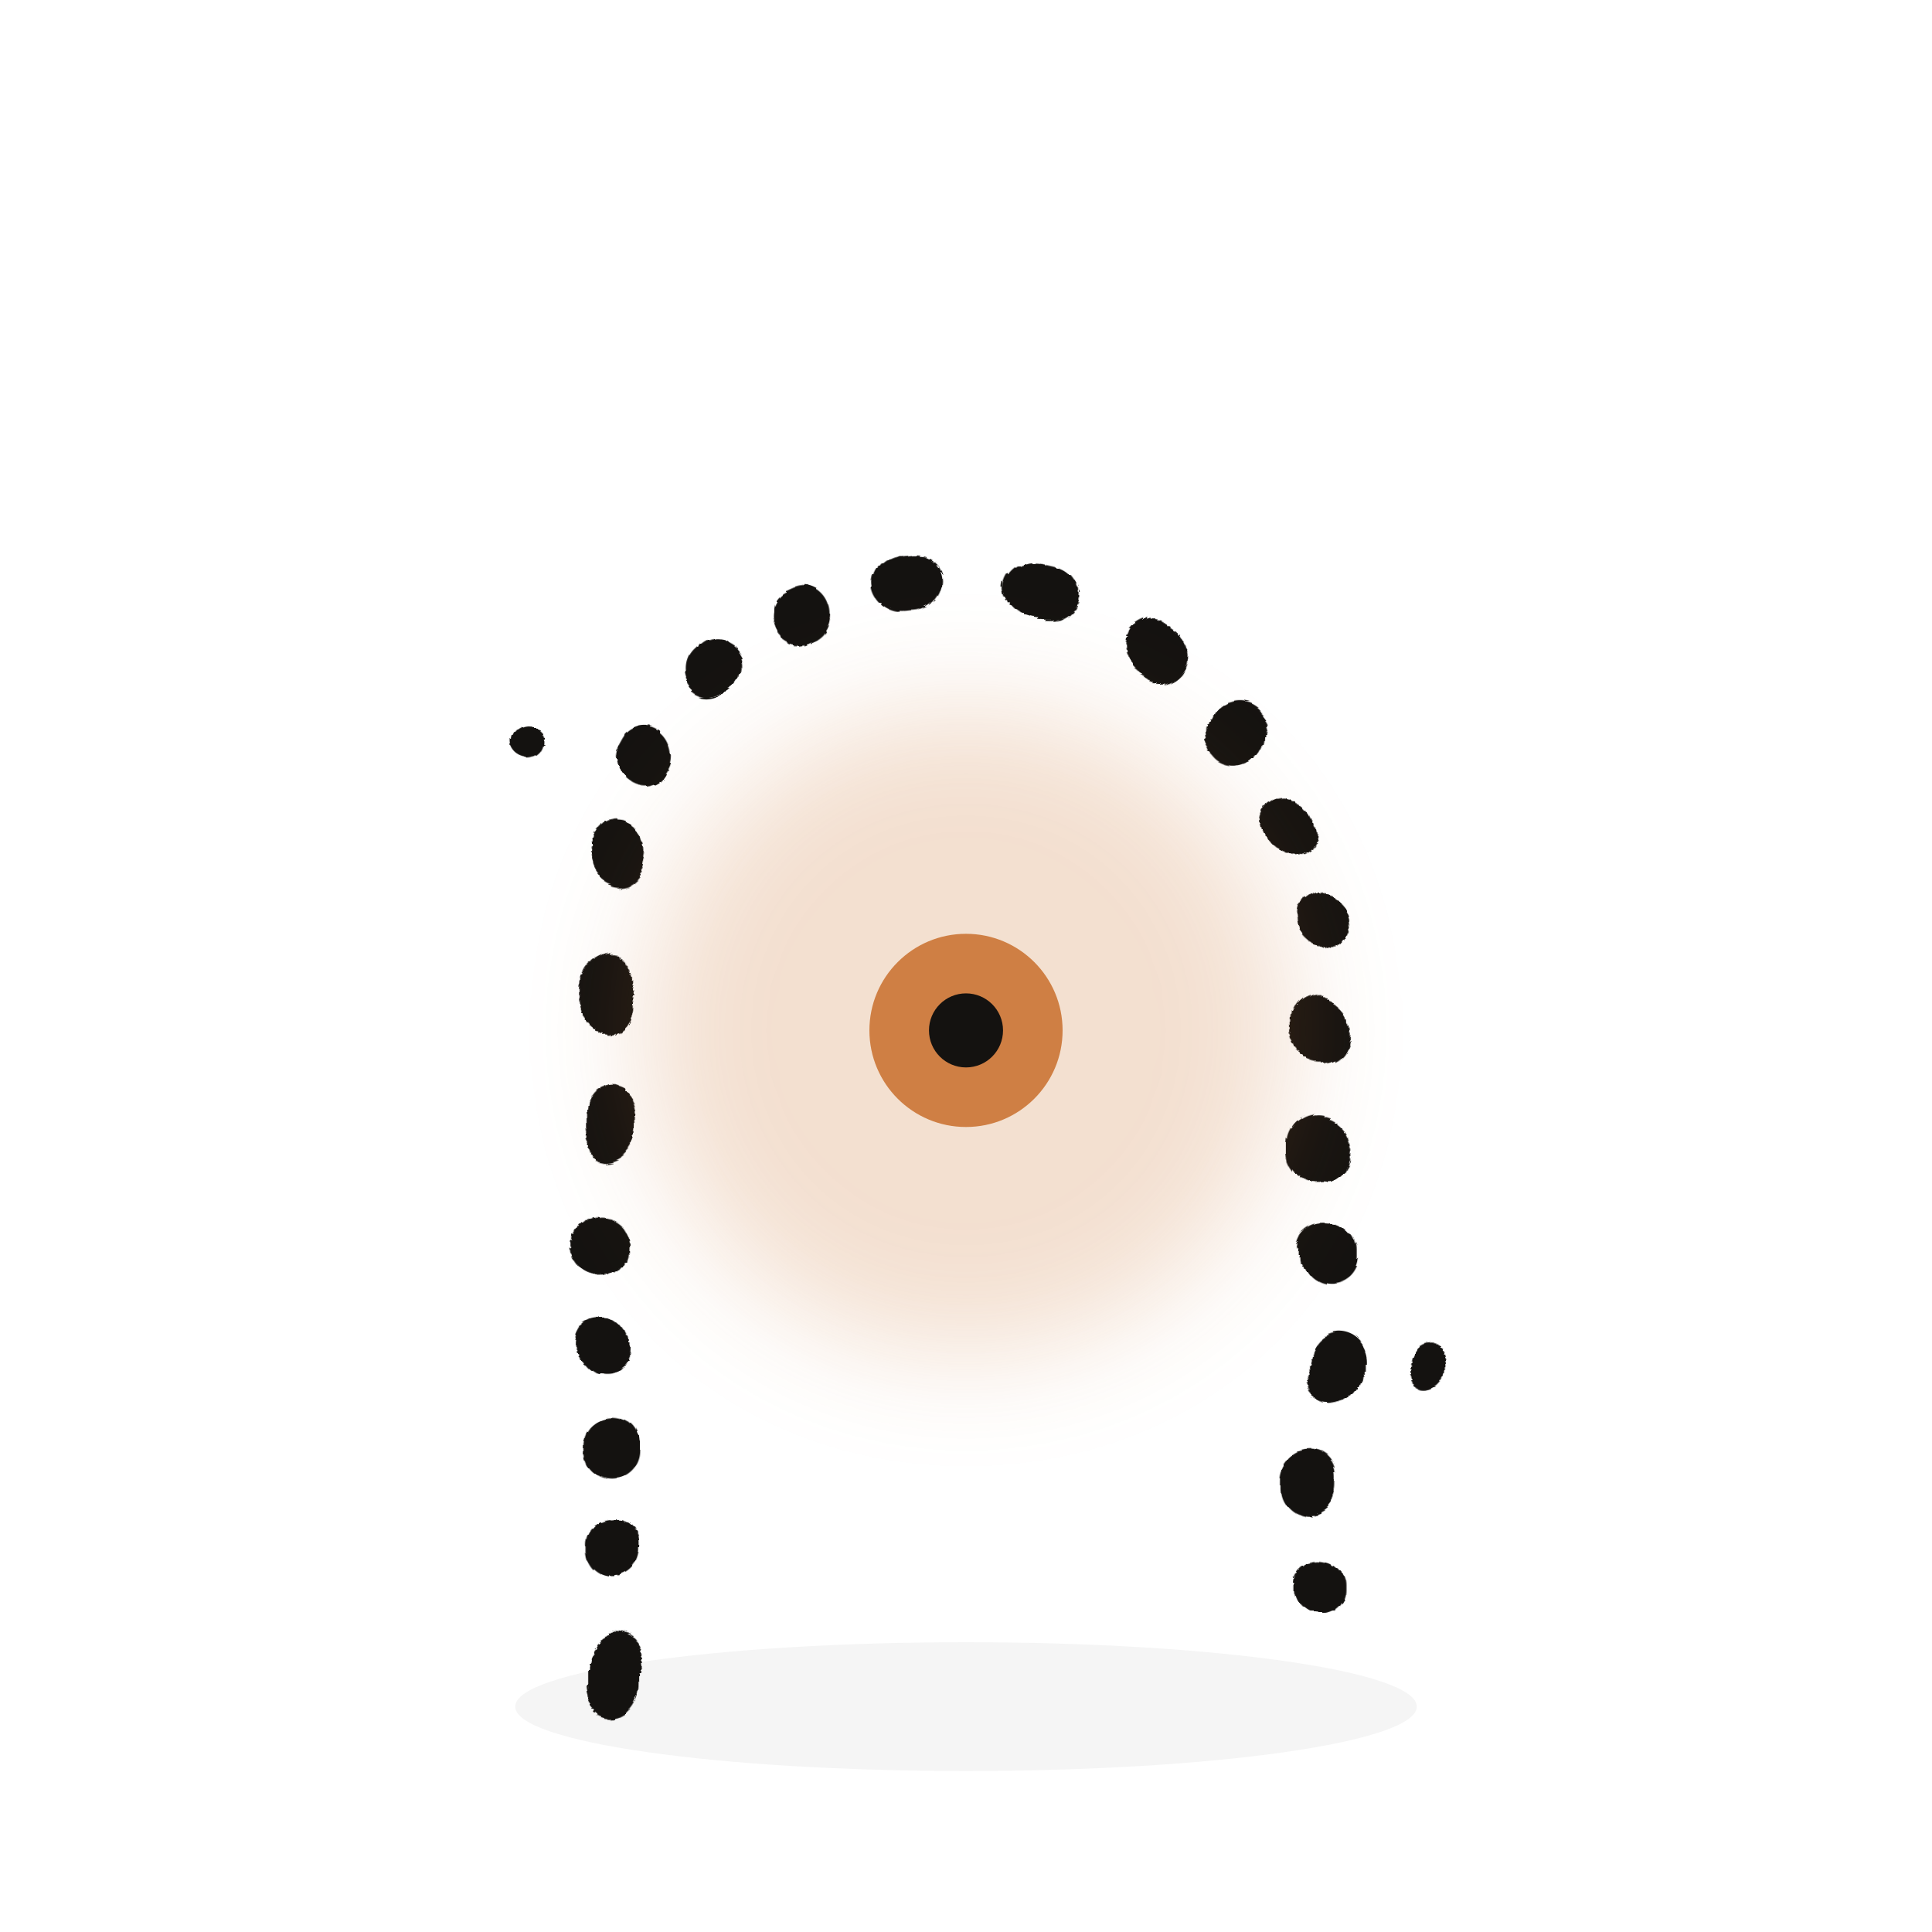
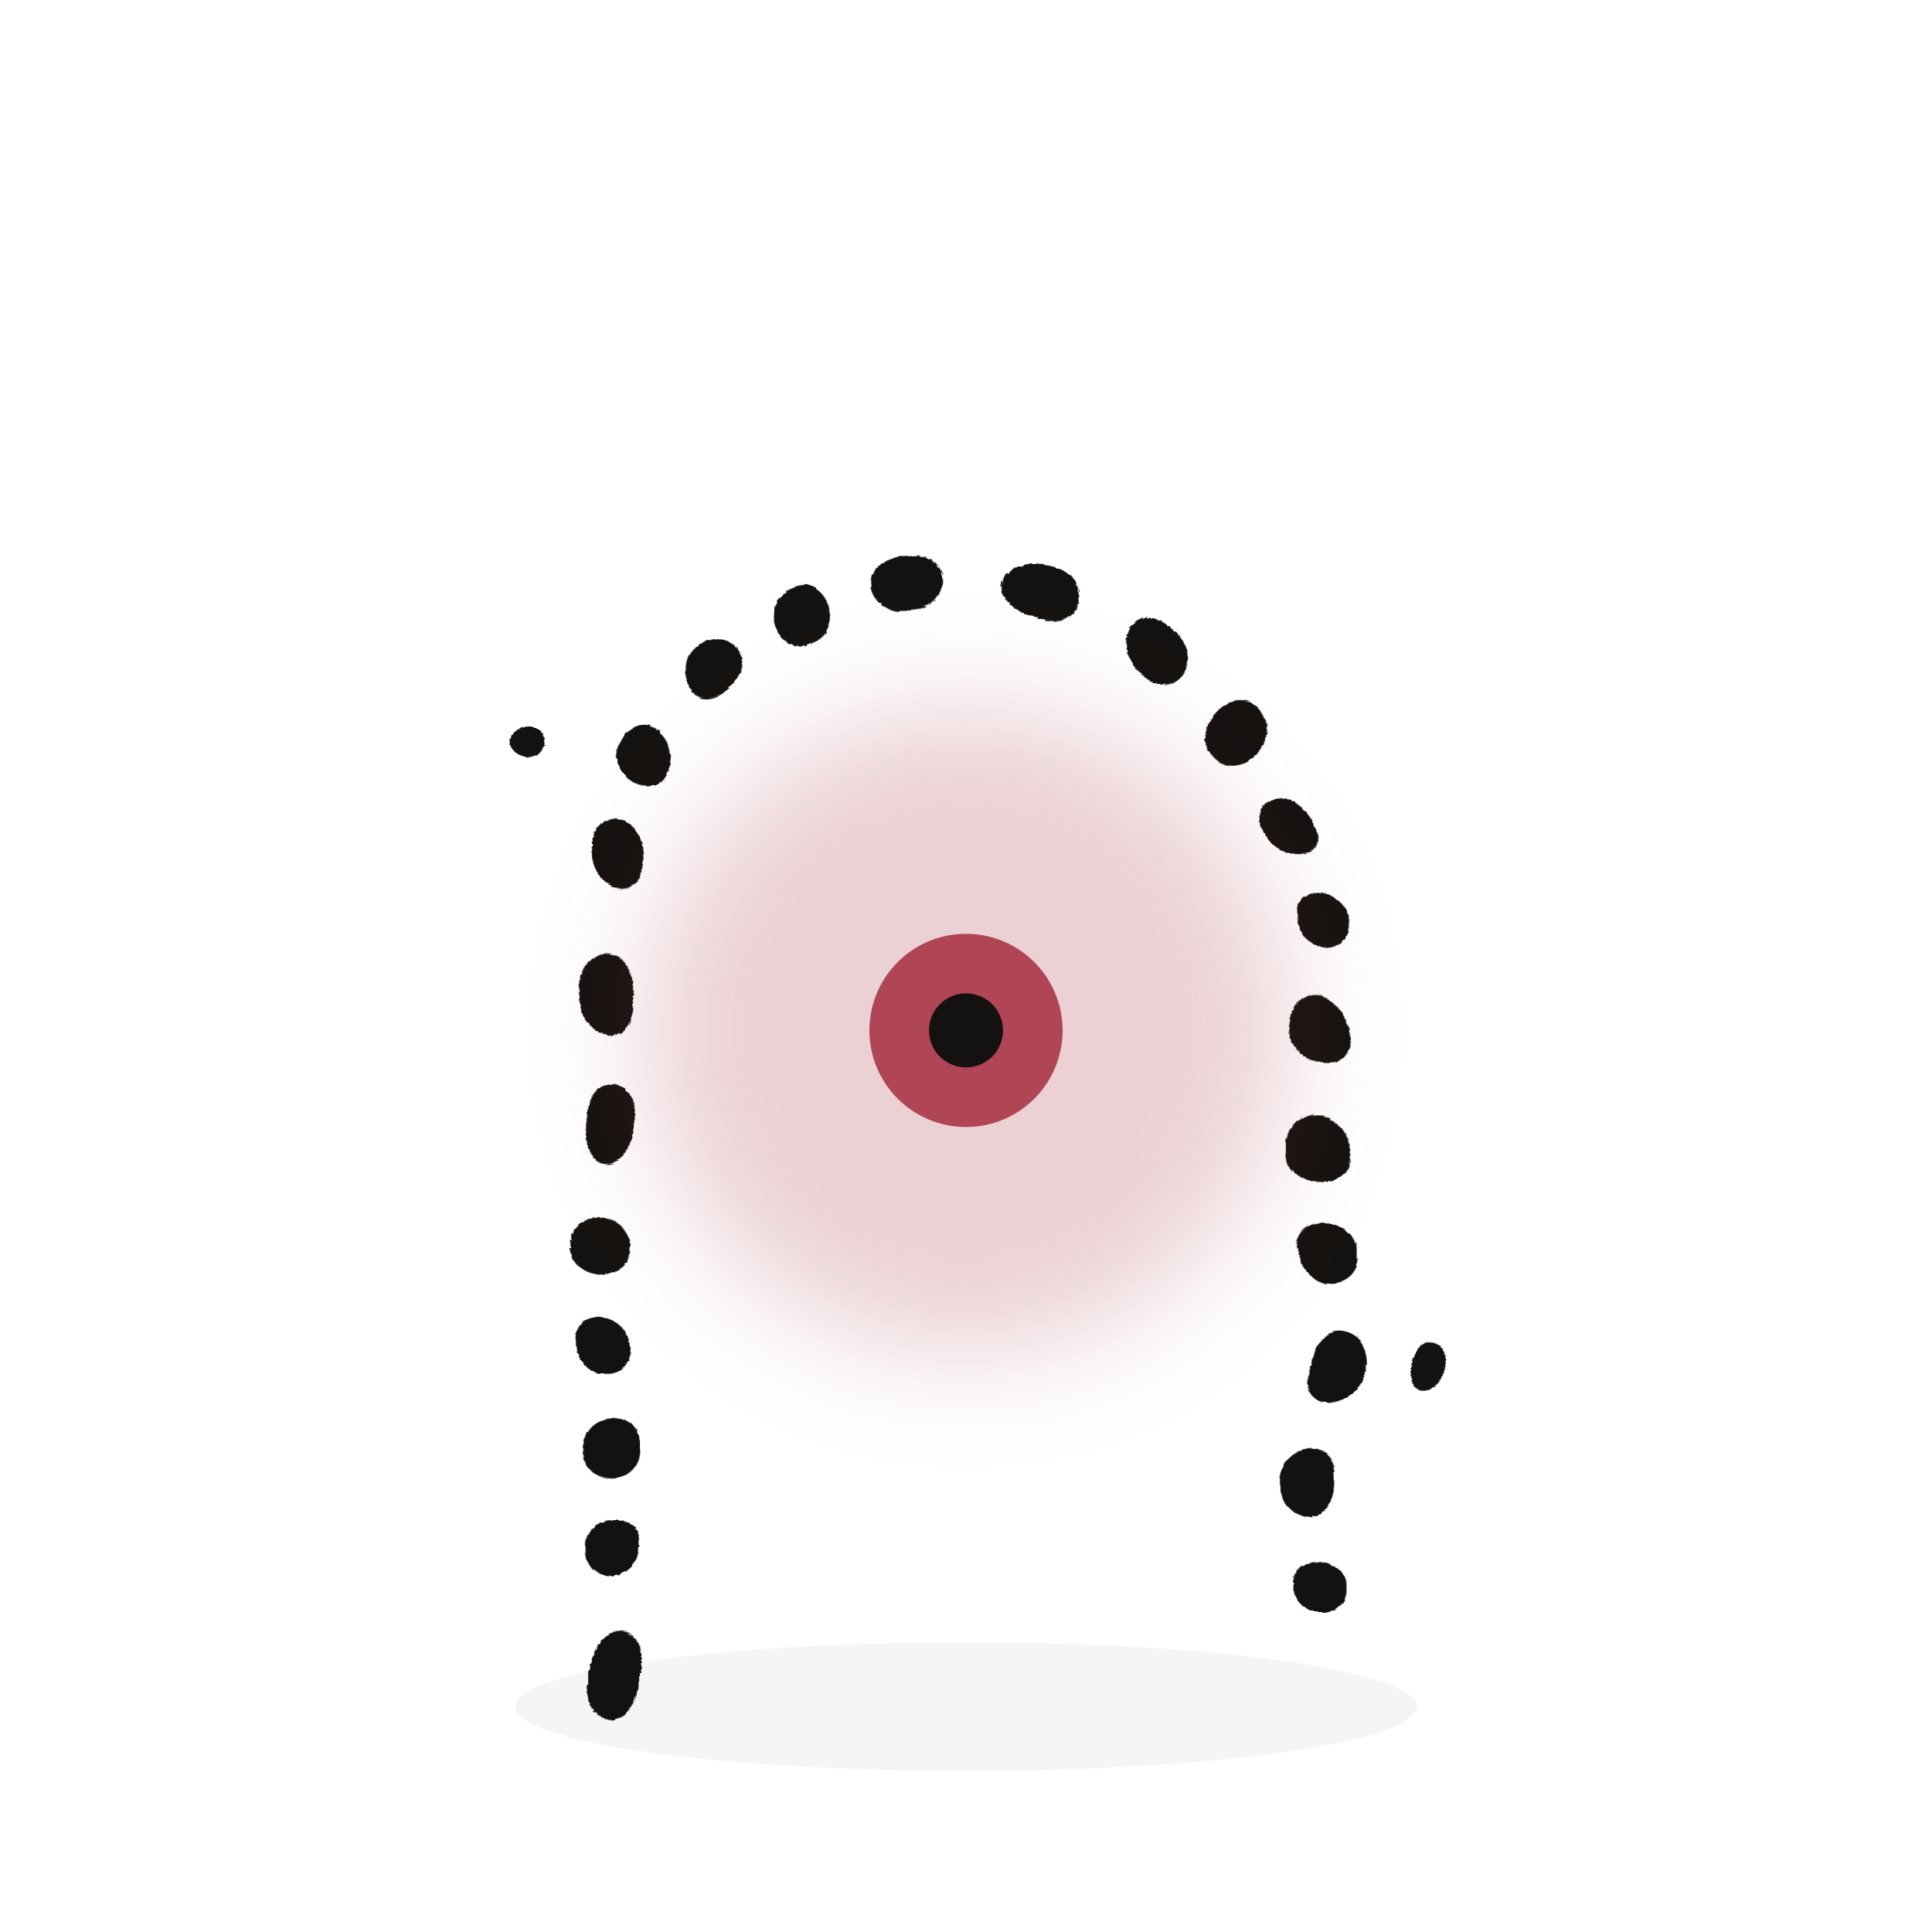
<svg xmlns="http://www.w3.org/2000/svg" viewBox="0 0 240 240">
  <defs>
    <filter id="inkG5" x="-35%" y="-35%" width="170%" height="170%">
      <feTurbulence type="fractalNoise" baseFrequency="0.012 0.017" numOctaves="3" seed="51" result="w" />
      <feDisplacementMap in="SourceGraphic" in2="w" scale="17" xChannelSelector="R" yChannelSelector="G" />
    </filter>
    <filter id="gG5" x="-120%" y="-120%" width="340%" height="340%">
      <feGaussianBlur stdDeviation="7" />
    </filter>
  </defs>
  <ellipse cx="120" cy="212" rx="56" ry="8" fill="rgba(20,18,16,0.04)" />
  <g filter="url(#inkG5)">
    <path d="M76 208 L76 118 A44 44 0 0 1 164 118 L164 208" fill="none" stroke="#141210" stroke-width="7" stroke-dasharray="1 13" stroke-linecap="round" />
    <circle cx="66" cy="96" r="2.2" fill="#141210" />
    <circle cx="176" cy="170" r="2.4" fill="#141210" />
  </g>
-   <circle cx="120" cy="128" r="40" fill="#C96F2B" opacity="0.22" filter="url(#gG5)" />
-   <circle cx="120" cy="128" r="12" fill="#C96F2B" opacity="0.85" />
+   <circle cx="120" cy="128" r="40" fill="#A62D3E" opacity="0.22" filter="url(#gG5)" />
+   <circle cx="120" cy="128" r="12" fill="#A62D3E" opacity="0.85" />
  <circle cx="120" cy="128" r="4.6" fill="#141210" />
  <path d="M96 208 L144 208" stroke="#141210" stroke-width="6" opacity="0.85" stroke-linecap="round" filter="url(#inkG5)" />
</svg>
